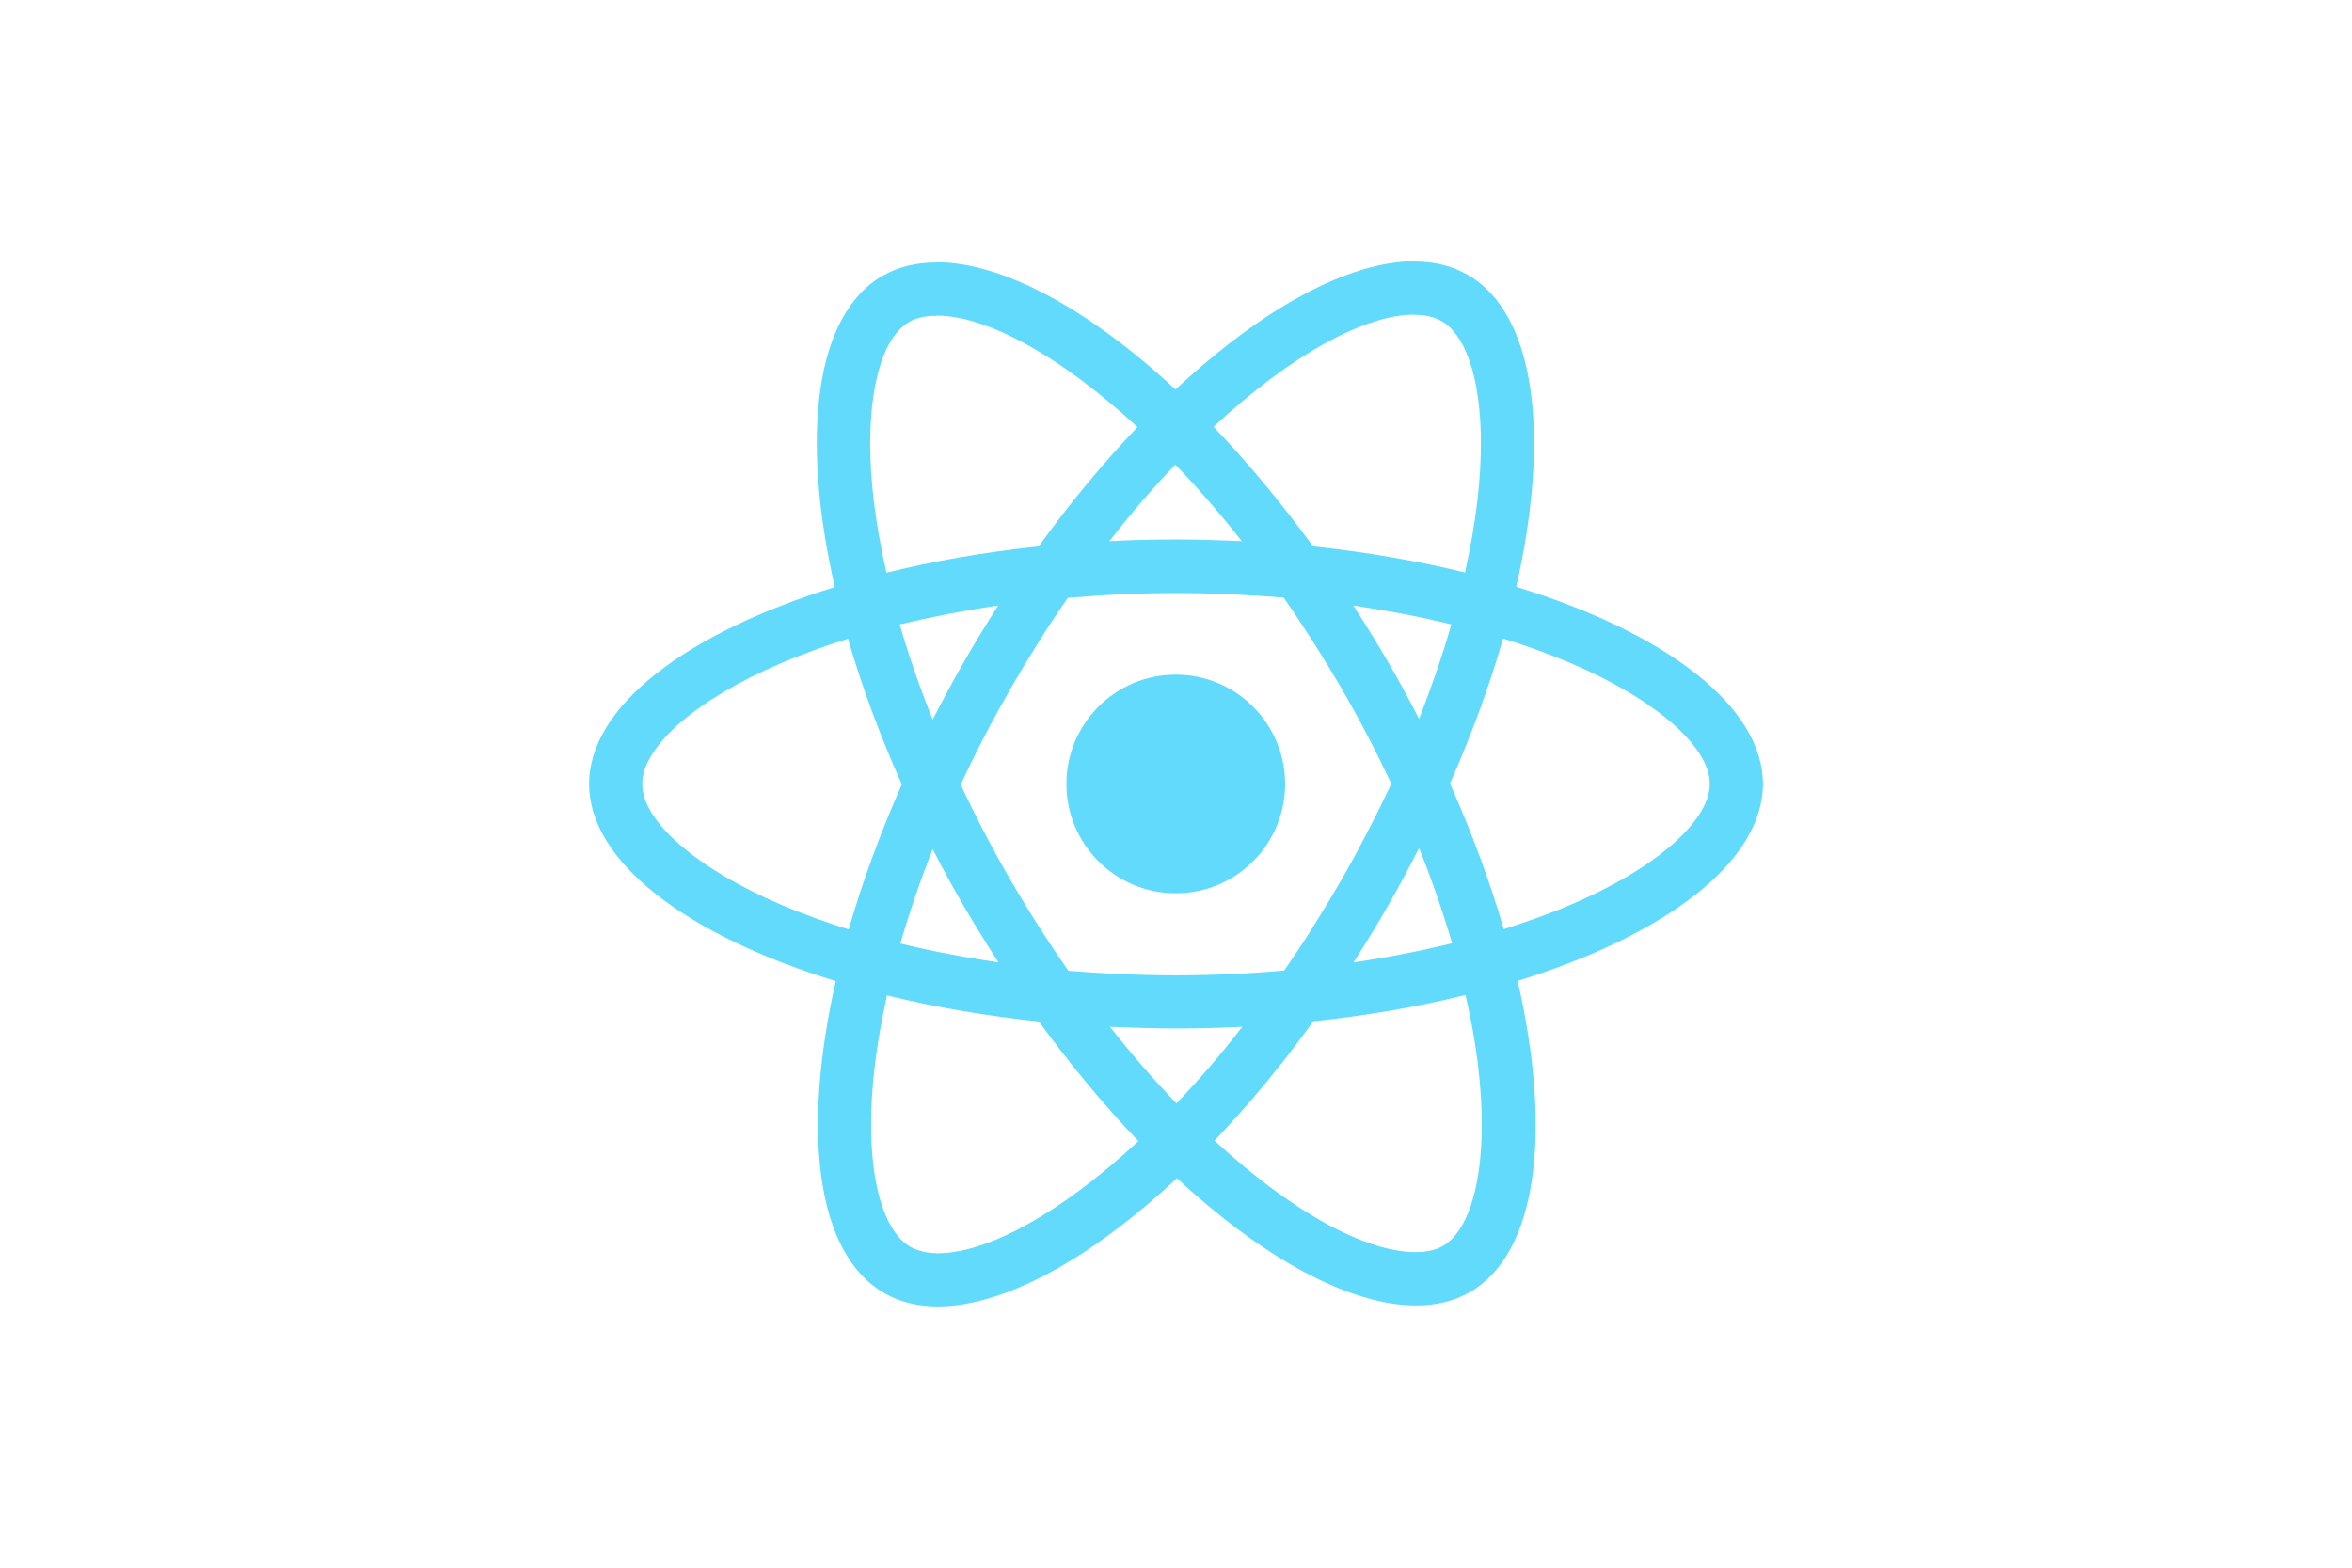
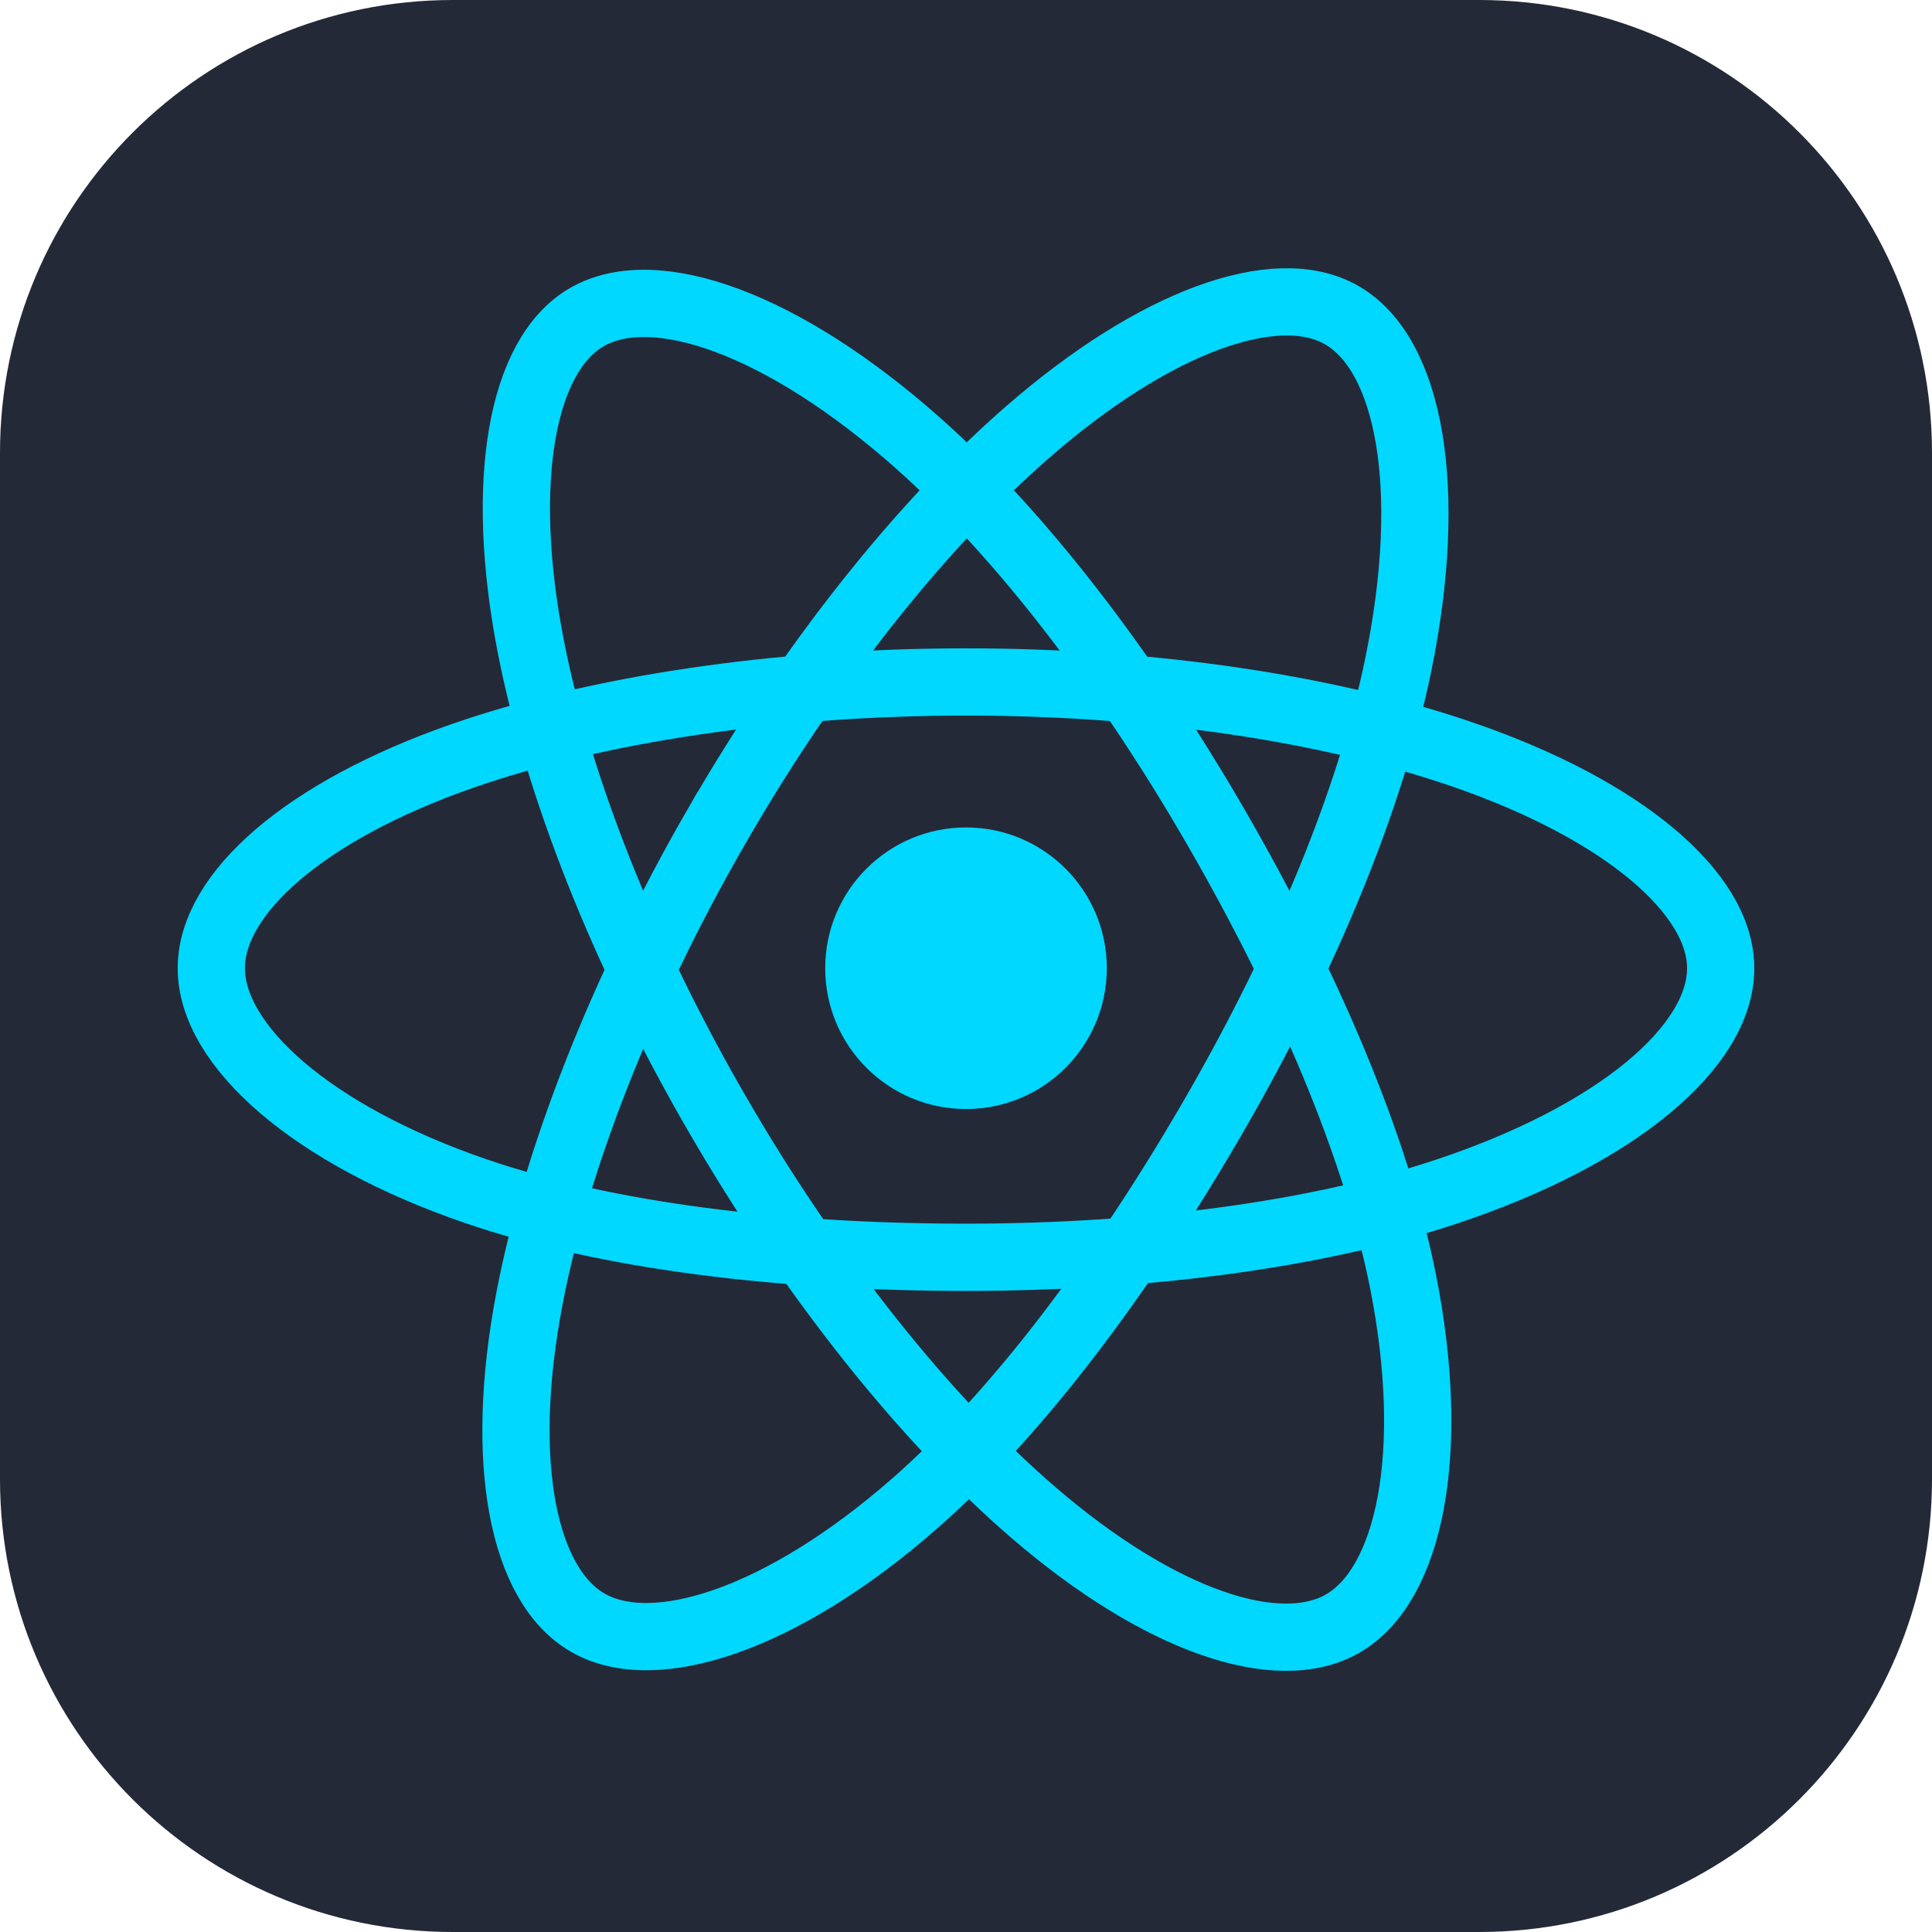
- <svg xmlns="http://www.w3.org/2000/svg" height="800" width="1200" viewBox="-73.59 -109.225 637.78 655.35">
-   <g transform="translate(-175.7 -78)" fill="#61DAFB">
-     <path d="M666.3 296.5c0-32.5-40.7-63.3-103.1-82.4 14.4-63.6 8-114.2-20.2-130.4-6.5-3.8-14.1-5.6-22.4-5.6v22.3c4.6 0 8.3.9 11.4 2.6 13.6 7.8 19.5 37.5 14.9 75.7-1.1 9.4-2.9 19.3-5.1 29.4-19.6-4.8-41-8.5-63.5-10.9-13.5-18.5-27.5-35.3-41.6-50 32.6-30.3 63.2-46.9 84-46.9V78c-27.5 0-63.5 19.6-99.9 53.6-36.4-33.8-72.4-53.2-99.9-53.2v22.3c20.7 0 51.4 16.5 84 46.6-14 14.7-28 31.4-41.3 49.9-22.6 2.4-44 6.1-63.6 11-2.3-10-4-19.7-5.2-29-4.7-38.2 1.1-67.9 14.6-75.8 3-1.8 6.9-2.6 11.5-2.6V78.5c-8.4 0-16 1.8-22.6 5.6-28.1 16.2-34.4 66.7-19.9 130.1-62.2 19.2-102.7 49.9-102.7 82.3 0 32.5 40.7 63.3 103.1 82.4-14.4 63.6-8 114.2 20.2 130.4 6.5 3.8 14.1 5.6 22.5 5.6 27.5 0 63.5-19.6 99.9-53.6 36.4 33.8 72.4 53.2 99.9 53.2 8.4 0 16-1.8 22.6-5.6 28.1-16.2 34.4-66.7 19.9-130.1 62-19.1 102.5-49.9 102.5-82.3zm-130.2-66.7c-3.7 12.9-8.3 26.2-13.5 39.5-4.1-8-8.4-16-13.1-24-4.6-8-9.5-15.8-14.4-23.4 14.2 2.1 27.9 4.7 41 7.9zm-45.8 106.5c-7.8 13.5-15.8 26.3-24.1 38.2-14.9 1.3-30 2-45.2 2-15.1 0-30.2-.7-45-1.9-8.3-11.9-16.4-24.6-24.2-38-7.6-13.1-14.5-26.4-20.8-39.8 6.2-13.4 13.2-26.8 20.7-39.9 7.8-13.5 15.8-26.3 24.1-38.2 14.9-1.3 30-2 45.2-2 15.1 0 30.2.7 45 1.9 8.3 11.9 16.4 24.6 24.2 38 7.6 13.1 14.5 26.4 20.8 39.8-6.3 13.4-13.2 26.8-20.7 39.9zm32.3-13c5.4 13.4 10 26.8 13.8 39.8-13.1 3.2-26.9 5.9-41.2 8 4.9-7.7 9.8-15.6 14.4-23.7 4.6-8 8.9-16.1 13-24.1zM421.2 430c-9.3-9.6-18.6-20.3-27.8-32 9 .4 18.2.7 27.5.7 9.4 0 18.7-.2 27.8-.7-9 11.7-18.3 22.4-27.5 32zm-74.4-58.9c-14.2-2.1-27.9-4.7-41-7.9 3.7-12.9 8.3-26.2 13.5-39.5 4.1 8 8.4 16 13.1 24 4.7 8 9.5 15.8 14.4 23.4zM420.7 163c9.3 9.6 18.6 20.3 27.8 32-9-.4-18.2-.7-27.5-.7-9.4 0-18.7.2-27.8.7 9-11.7 18.3-22.4 27.5-32zm-74 58.9c-4.9 7.7-9.8 15.6-14.4 23.7-4.6 8-8.9 16-13 24-5.4-13.4-10-26.8-13.8-39.8 13.1-3.1 26.9-5.8 41.2-7.9zm-90.5 125.2c-35.4-15.1-58.3-34.9-58.3-50.6 0-15.7 22.9-35.6 58.3-50.6 8.6-3.7 18-7 27.7-10.1 5.7 19.6 13.2 40 22.5 60.9-9.2 20.8-16.6 41.1-22.2 60.6-9.9-3.1-19.3-6.5-28-10.2zM310 490c-13.6-7.8-19.5-37.5-14.9-75.7 1.1-9.4 2.9-19.3 5.1-29.4 19.6 4.8 41 8.5 63.5 10.9 13.5 18.5 27.5 35.3 41.6 50-32.6 30.3-63.2 46.9-84 46.9-4.5-.1-8.3-1-11.3-2.7zm237.2-76.2c4.7 38.2-1.1 67.9-14.6 75.8-3 1.8-6.9 2.6-11.5 2.6-20.7 0-51.4-16.5-84-46.6 14-14.7 28-31.4 41.3-49.9 22.6-2.4 44-6.1 63.6-11 2.3 10.1 4.1 19.8 5.2 29.1zm38.5-66.7c-8.6 3.7-18 7-27.7 10.1-5.7-19.6-13.2-40-22.5-60.9 9.2-20.8 16.6-41.1 22.2-60.6 9.9 3.1 19.3 6.5 28.1 10.2 35.4 15.1 58.3 34.9 58.3 50.6-.1 15.7-23 35.6-58.4 50.6z" />
-     <circle r="45.7" cy="296.5" cx="420.9" />
-   </g>
+ <svg xmlns="http://www.w3.org/2000/svg" width="256" height="256" fill="none" viewBox="0 0 256 256">
+   <rect width="256" height="256" fill="#242938" rx="60" />
+   <path fill="#00D8FF" d="M128.001 146.951C138.305 146.951 146.657 138.598 146.657 128.295C146.657 117.992 138.305 109.639 128.001 109.639C117.698 109.639 109.345 117.992 109.345 128.295C109.345 138.598 117.698 146.951 128.001 146.951Z" />
+   <path fill-rule="evenodd" stroke="#00D8FF" stroke-width="8.911" d="M128.002 90.363C153.05 90.363 176.319 93.957 193.864 99.998C215.003 107.275 228 118.306 228 128.295C228 138.704 214.226 150.423 191.525 157.944C174.363 163.63 151.779 166.598 128.002 166.598C103.624 166.598 80.539 163.812 63.183 157.881C41.225 150.376 28 138.506 28 128.295C28 118.387 40.41 107.441 61.252 100.175C78.862 94.035 102.705 90.363 127.998 90.363H128.002Z" clip-rule="evenodd" />
+   <path fill-rule="evenodd" stroke="#00D8FF" stroke-width="8.911" d="M94.981 109.438C107.495 87.74 122.232 69.378 136.23 57.197C153.094 42.521 169.144 36.773 177.796 41.762C186.813 46.962 190.084 64.75 185.259 88.171C181.614 105.879 172.9 126.925 161.021 147.523C148.842 168.641 134.897 187.247 121.09 199.315C103.619 214.587 86.728 220.114 77.883 215.013C69.3 210.067 66.018 193.846 70.136 172.161C73.615 153.838 82.345 131.349 94.977 109.438L94.981 109.438Z" clip-rule="evenodd" />
+   <path fill-rule="evenodd" stroke="#00D8FF" stroke-width="8.911" d="M95.012 147.578C82.463 125.904 73.919 103.962 70.353 85.752C66.06 63.811 69.095 47.035 77.74 42.032C86.749 36.816 103.792 42.866 121.674 58.744C135.194 70.748 149.077 88.805 160.99 109.383C173.204 130.481 182.358 151.856 185.919 169.844C190.425 192.608 186.778 210.001 177.941 215.116C169.367 220.08 153.676 214.825 136.945 200.427C122.809 188.263 107.685 169.468 95.012 147.578Z" clip-rule="evenodd" />
</svg>
